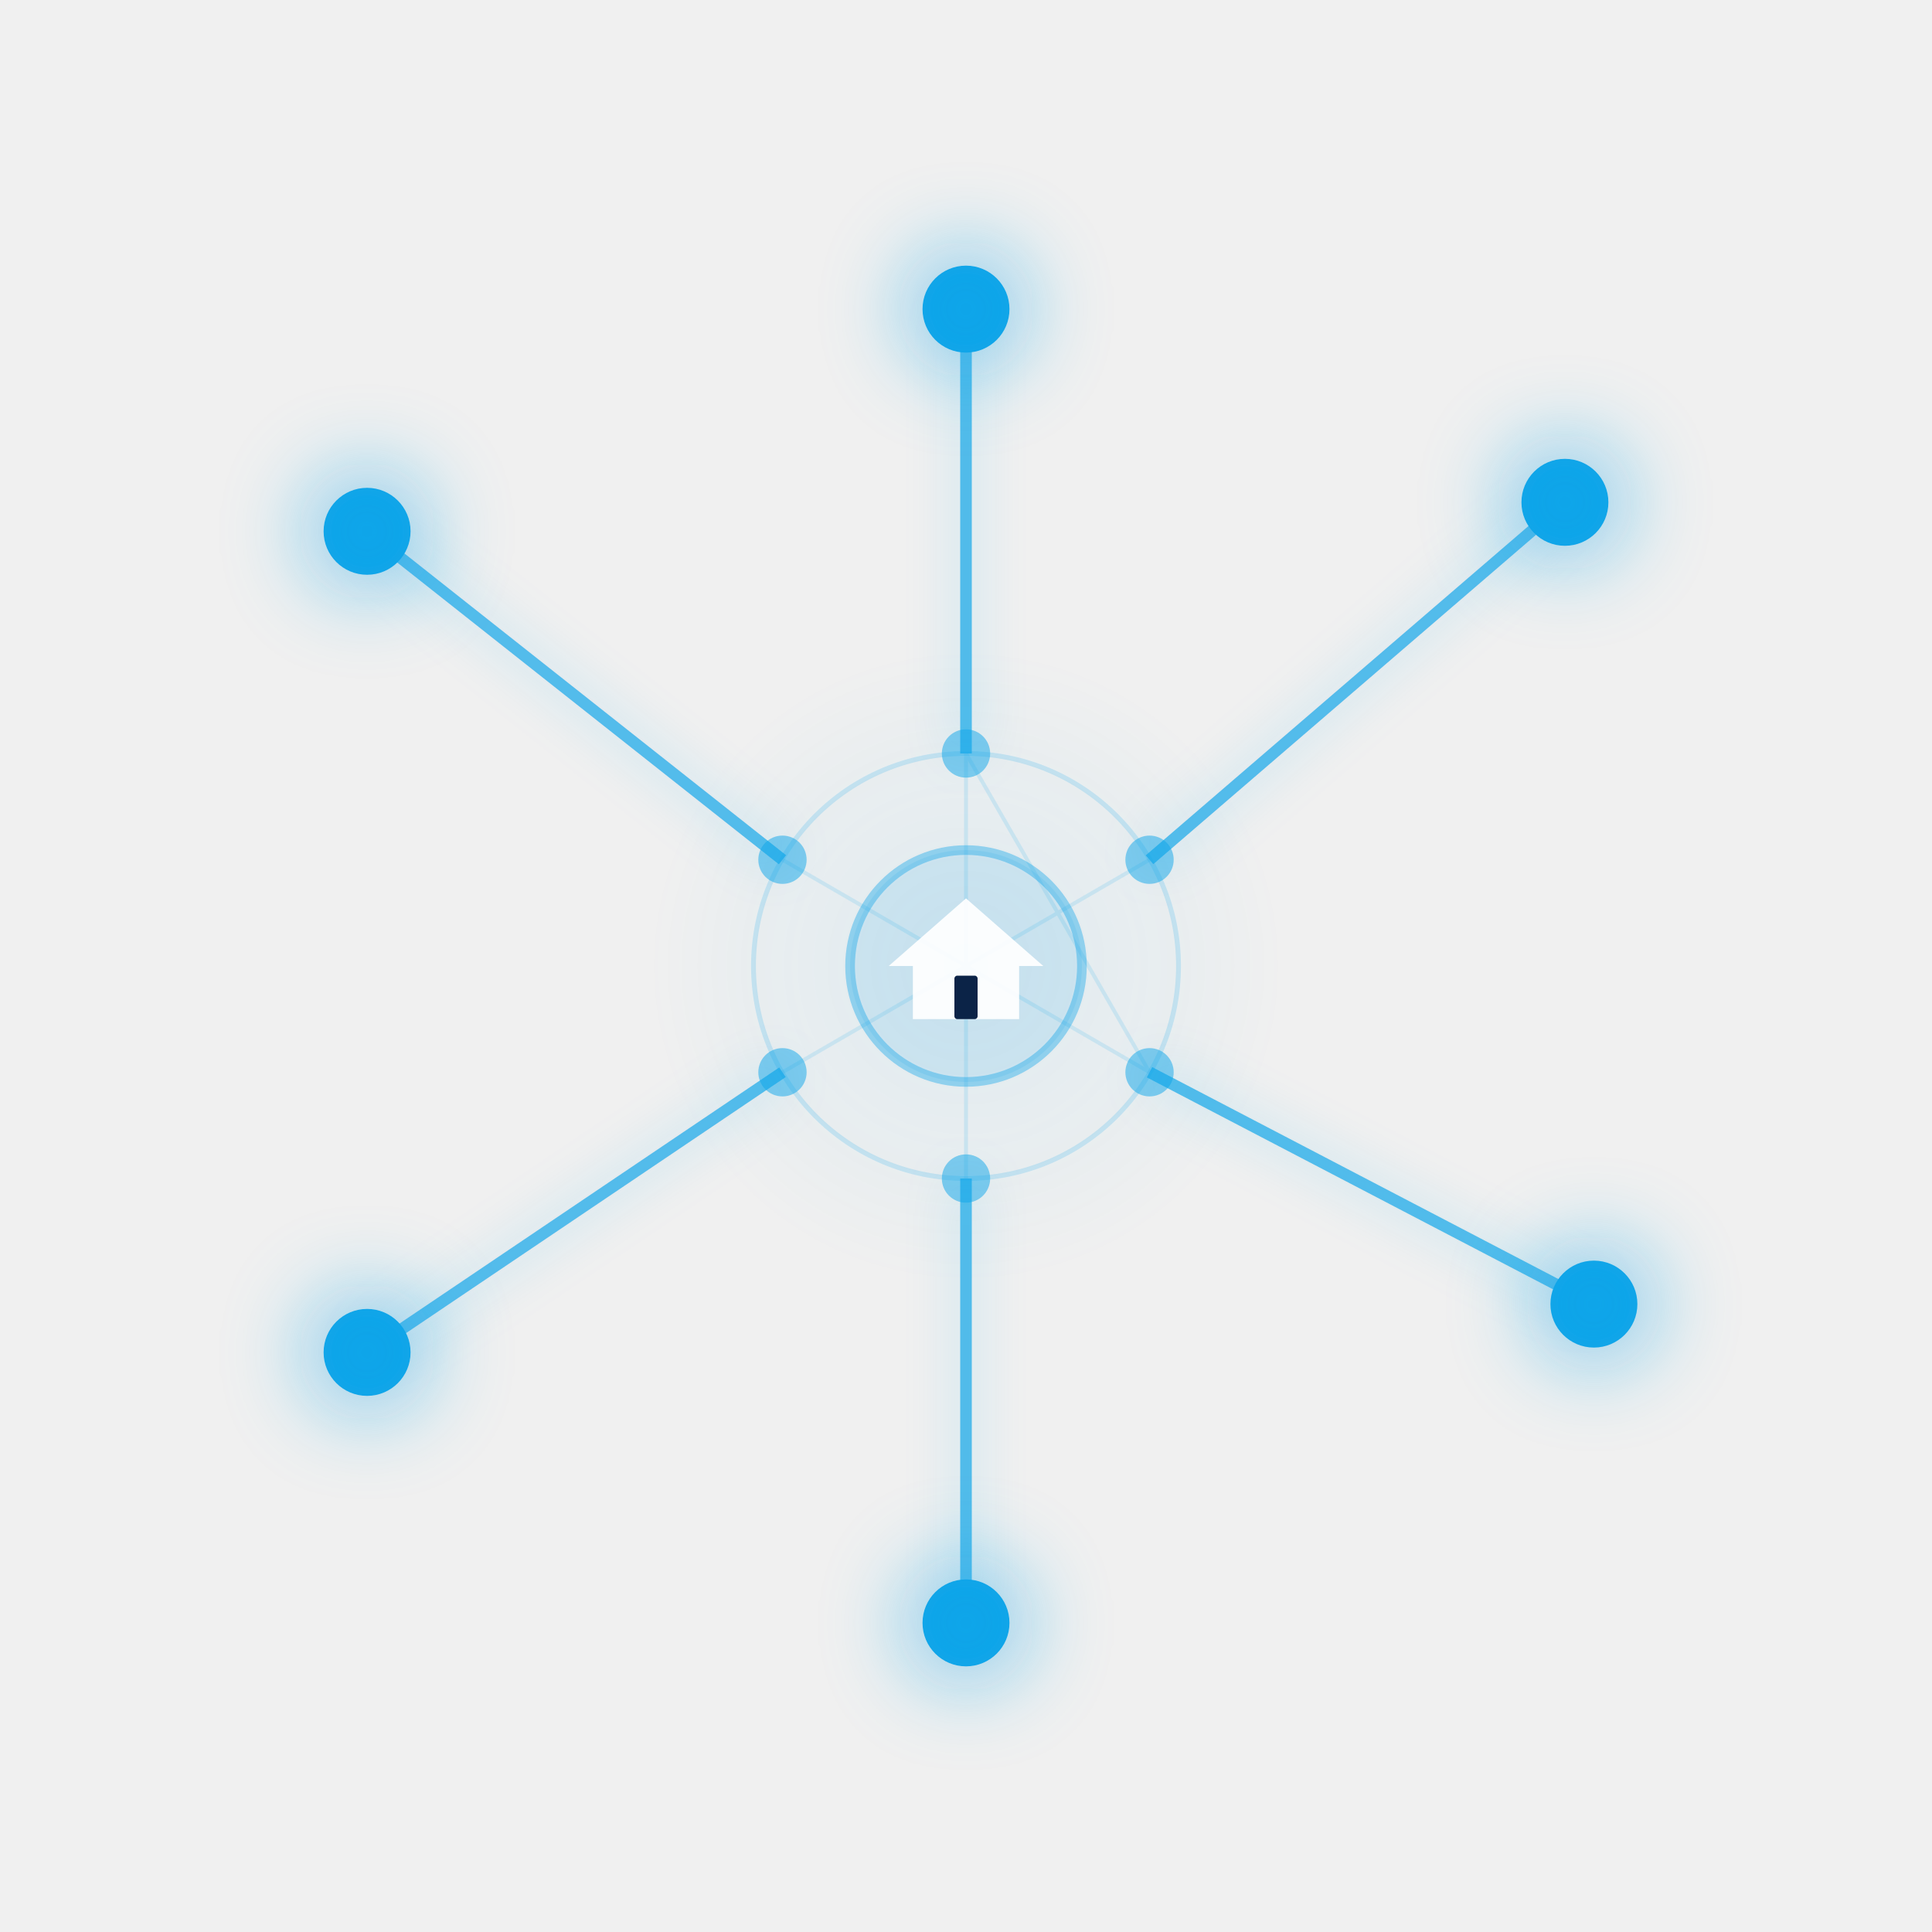
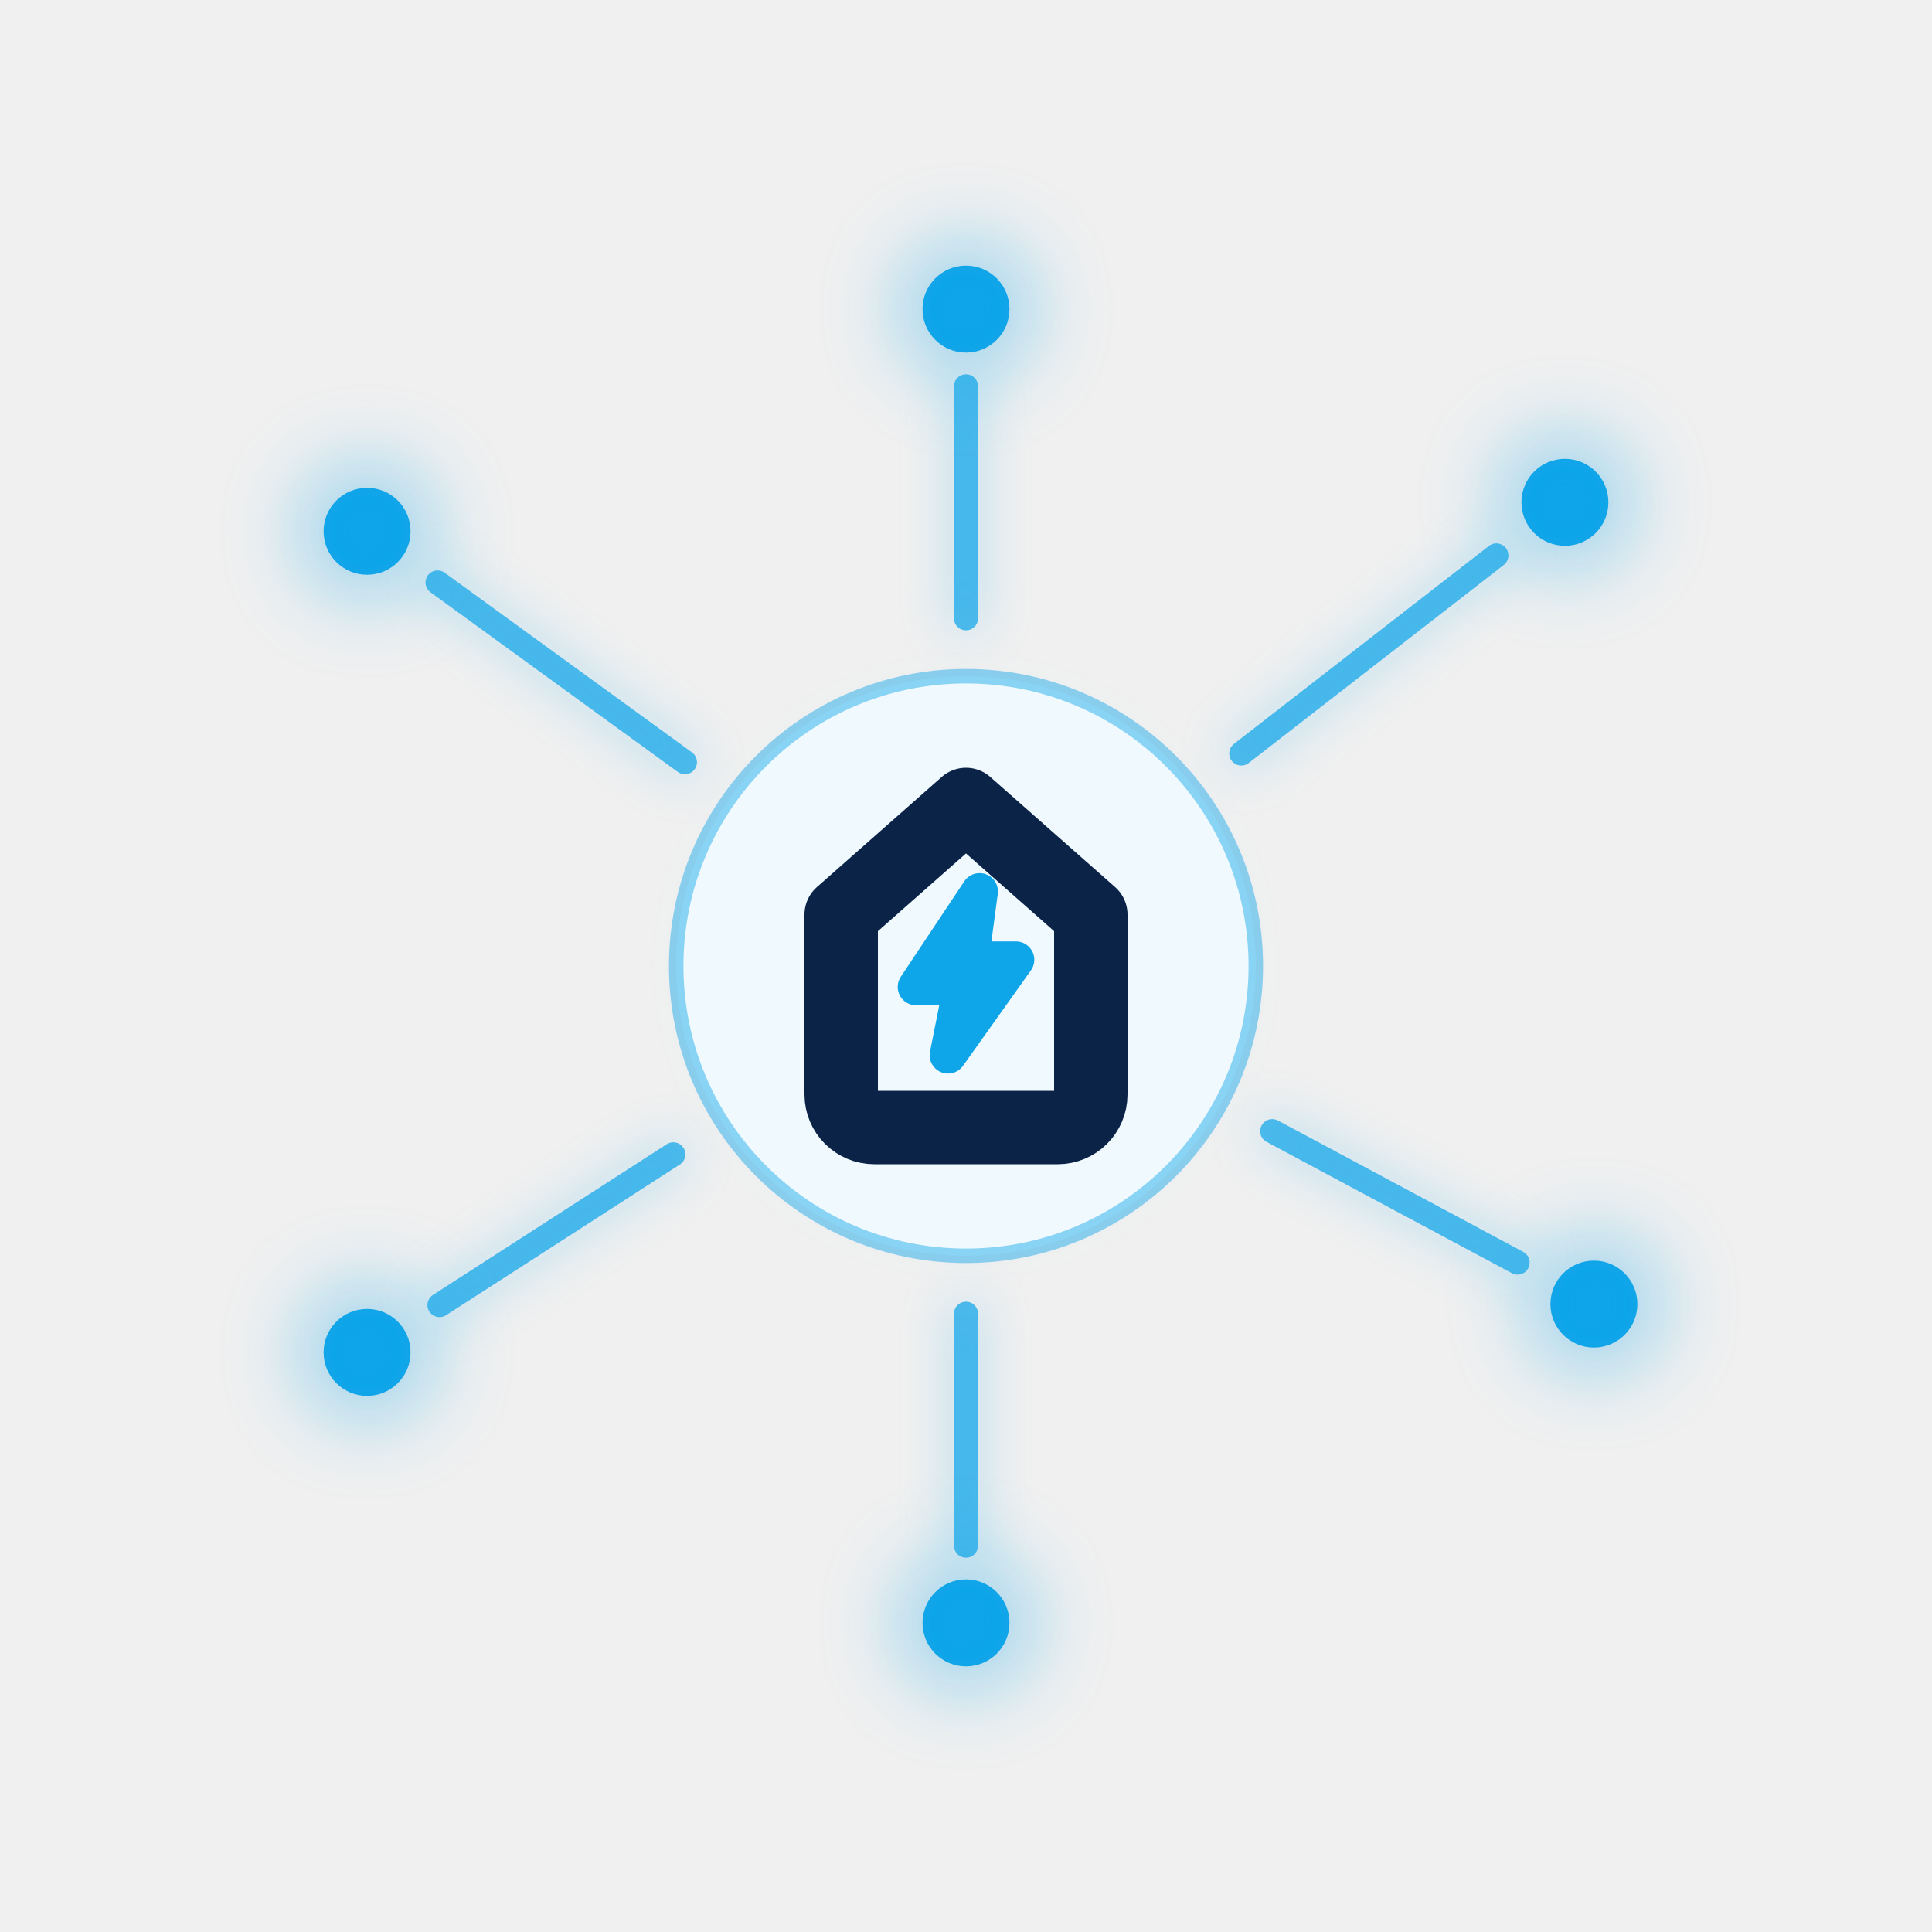
<svg xmlns="http://www.w3.org/2000/svg" viewBox="0 0 200 200" width="200" height="200">
  <defs>
    <radialGradient id="f4ct" cx="50%" cy="50%" r="36%">
      <stop offset="0%" stop-color="#0EA5E9" stop-opacity="0.55" />
      <stop offset="100%" stop-color="#0EA5E9" stop-opacity="0" />
    </radialGradient>
    <filter id="f4bt">
      <feGaussianBlur stdDeviation="2.5" />
    </filter>
    <filter id="f4dt">
      <feGaussianBlur stdDeviation="4" />
    </filter>
  </defs>
-   <circle cx="100" cy="100" r="46" fill="url(#f4ct)" opacity="0.16" />
-   <circle cx="100" cy="100" r="22" fill="none" stroke="#0EA5E9" stroke-width="0.5" opacity="0.18" />
-   <g fill="#0EA5E9" opacity="0.5">
-     <circle cx="100" cy="78" r="2.5" />
-     <circle cx="119" cy="89" r="2.5" />
-     <circle cx="119" cy="111" r="2.5" />
-     <circle cx="100" cy="122" r="2.5" />
-     <circle cx="81" cy="111" r="2.5" />
-     <circle cx="81" cy="89" r="2.5" />
+   <circle cx="100" cy="100" r="46" fill="url(#f4ct)" opacity="0.18" />
+   <g stroke="#0EA5E9" stroke-width="2.5" stroke-linecap="round" fill="none" opacity="0.72">
+     <line x1="100" y1="64" x2="100" y2="40" />
+     <line x1="128.5" y1="78" x2="154.9" y2="57.5" />
+     <line x1="131.7" y1="117.1" x2="157.1" y2="130.7" />
+     <line x1="100" y1="136" x2="100" y2="160" />
+     <line x1="69.7" y1="119.5" x2="45.5" y2="135.1" />
+     <line x1="70.9" y1="78.9" x2="45.3" y2="60.3" />
  </g>
-   <g stroke="#0EA5E9" stroke-width="0.4" opacity="0.14">
-     <line x1="100" y1="78" x2="119" y2="111" />
-     <line x1="119" y1="89" x2="81" y2="111" />
-     <line x1="119" y1="111" x2="81" y2="89" />
-     <line x1="100" y1="122" x2="100" y2="78" />
-   </g>
-   <g stroke="#0EA5E9" stroke-width="1.2" fill="none" opacity="0.68">
-     <line x1="100" y1="78" x2="100" y2="32" />
-     <line x1="119" y1="89" x2="162" y2="52" />
-     <line x1="119" y1="111" x2="165" y2="135" />
-     <line x1="100" y1="122" x2="100" y2="168" />
-     <line x1="81" y1="111" x2="38" y2="140" />
-     <line x1="81" y1="89" x2="38" y2="55" />
-   </g>
-   <g filter="url(#f4bt)" stroke="#0EA5E9" stroke-width="2" fill="none" opacity="0.2">
-     <line x1="100" y1="78" x2="100" y2="32" />
-     <line x1="119" y1="89" x2="162" y2="52" />
-     <line x1="119" y1="111" x2="165" y2="135" />
-     <line x1="100" y1="122" x2="100" y2="168" />
-     <line x1="81" y1="111" x2="38" y2="140" />
-     <line x1="81" y1="89" x2="38" y2="55" />
+   <g filter="url(#f4bt)" stroke="#0EA5E9" stroke-width="3.5" stroke-linecap="round" fill="none" opacity="0.22">
+     <line x1="100" y1="64" x2="100" y2="40" />
+     <line x1="128.5" y1="78" x2="154.9" y2="57.5" />
+     <line x1="131.7" y1="117.1" x2="157.1" y2="130.7" />
+     <line x1="100" y1="136" x2="100" y2="160" />
+     <line x1="69.7" y1="119.5" x2="45.5" y2="135.1" />
+     <line x1="70.9" y1="78.9" x2="45.3" y2="60.3" />
  </g>
  <g fill="#0EA5E9">
    <circle cx="100" cy="32" r="4.5" />
    <circle cx="162" cy="52" r="4.5" />
    <circle cx="165" cy="135" r="4.5" />
    <circle cx="100" cy="168" r="4.5" />
    <circle cx="38" cy="140" r="4.5" />
    <circle cx="38" cy="55" r="4.5" />
  </g>
  <g filter="url(#f4dt)" fill="#0EA5E9" opacity="0.38">
    <circle cx="100" cy="32" r="7" />
    <circle cx="162" cy="52" r="7" />
    <circle cx="165" cy="135" r="7" />
    <circle cx="100" cy="168" r="7" />
    <circle cx="38" cy="140" r="7" />
    <circle cx="38" cy="55" r="7" />
  </g>
-   <g transform="translate(100,100)">
-     <circle cx="0" cy="0" r="12" fill="#0EA5E9" opacity="0.12" />
-     <circle cx="0" cy="0" r="12" fill="none" stroke="#0EA5E9" stroke-width="1" opacity="0.4" />
-     <path d="M0,-7 L-8,0 L-5.5,0 L-5.5,5.5 L5.5,5.5 L5.5,0 L8,0 Z" fill="#ffffff" opacity="0.92" />
-     <rect x="-1.2" y="1" width="2.4" height="4.5" fill="#0B2347" rx="0.3" />
+   <g>
+     <circle cx="100" cy="100" r="30" fill="#FFFFFF" />
+     <circle cx="100" cy="100" r="30" fill="#0EA5E9" opacity="0.07" />
+     <circle cx="100" cy="100" r="30" fill="none" stroke="#0EA5E9" stroke-width="1.5" opacity="0.45" />
+     <g transform="translate(100,100) scale(3.8) translate(-12,-12.2)">
+       <path d="M12 7.8 8.6 10.8v4.9a.9.9 0 0 0 .9.9h5a.9.9 0 0 0 .9-.9v-4.9z" fill="none" stroke="#0B2347" stroke-width="2" stroke-linecap="round" stroke-linejoin="round" />
+       <path d="M12.37 10.17 L10.64 12.77 h1.24 l-0.37 1.86 L13.36 12.03 h-1.24 z" fill="#0EA5E9" stroke="#0EA5E9" stroke-width="1" stroke-linecap="round" stroke-linejoin="round" />
+     </g>
  </g>
</svg>
